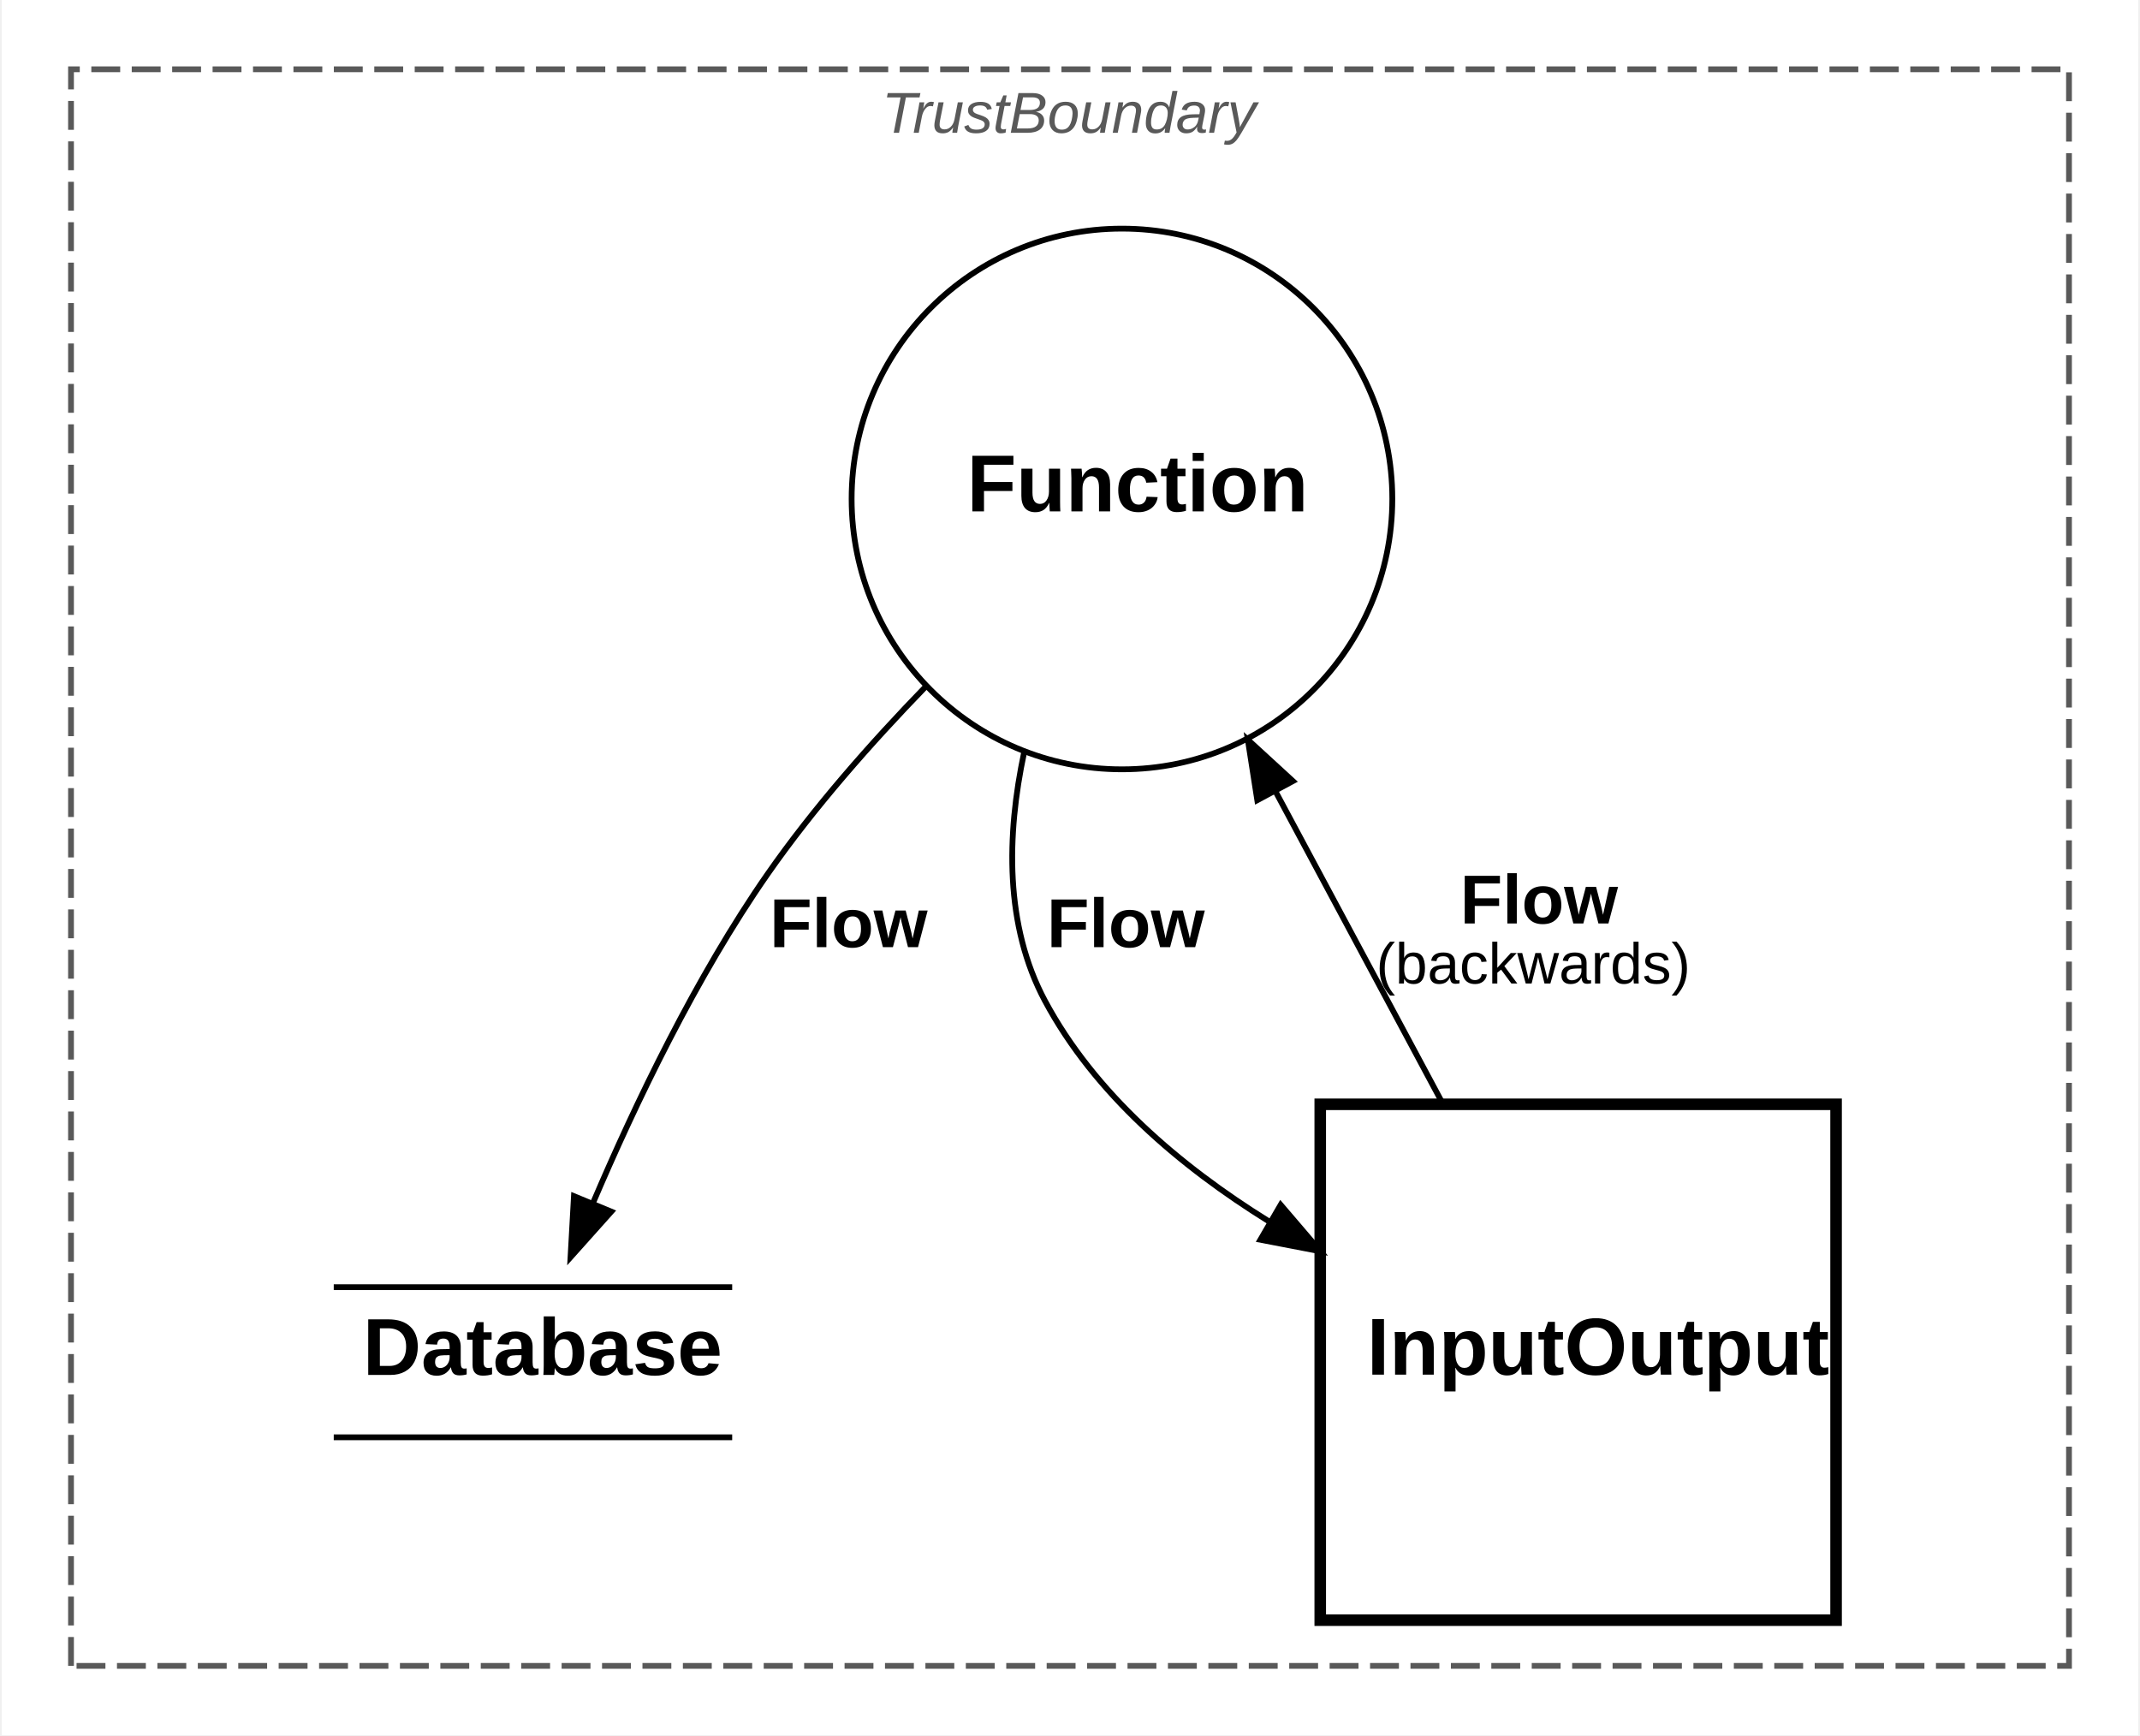
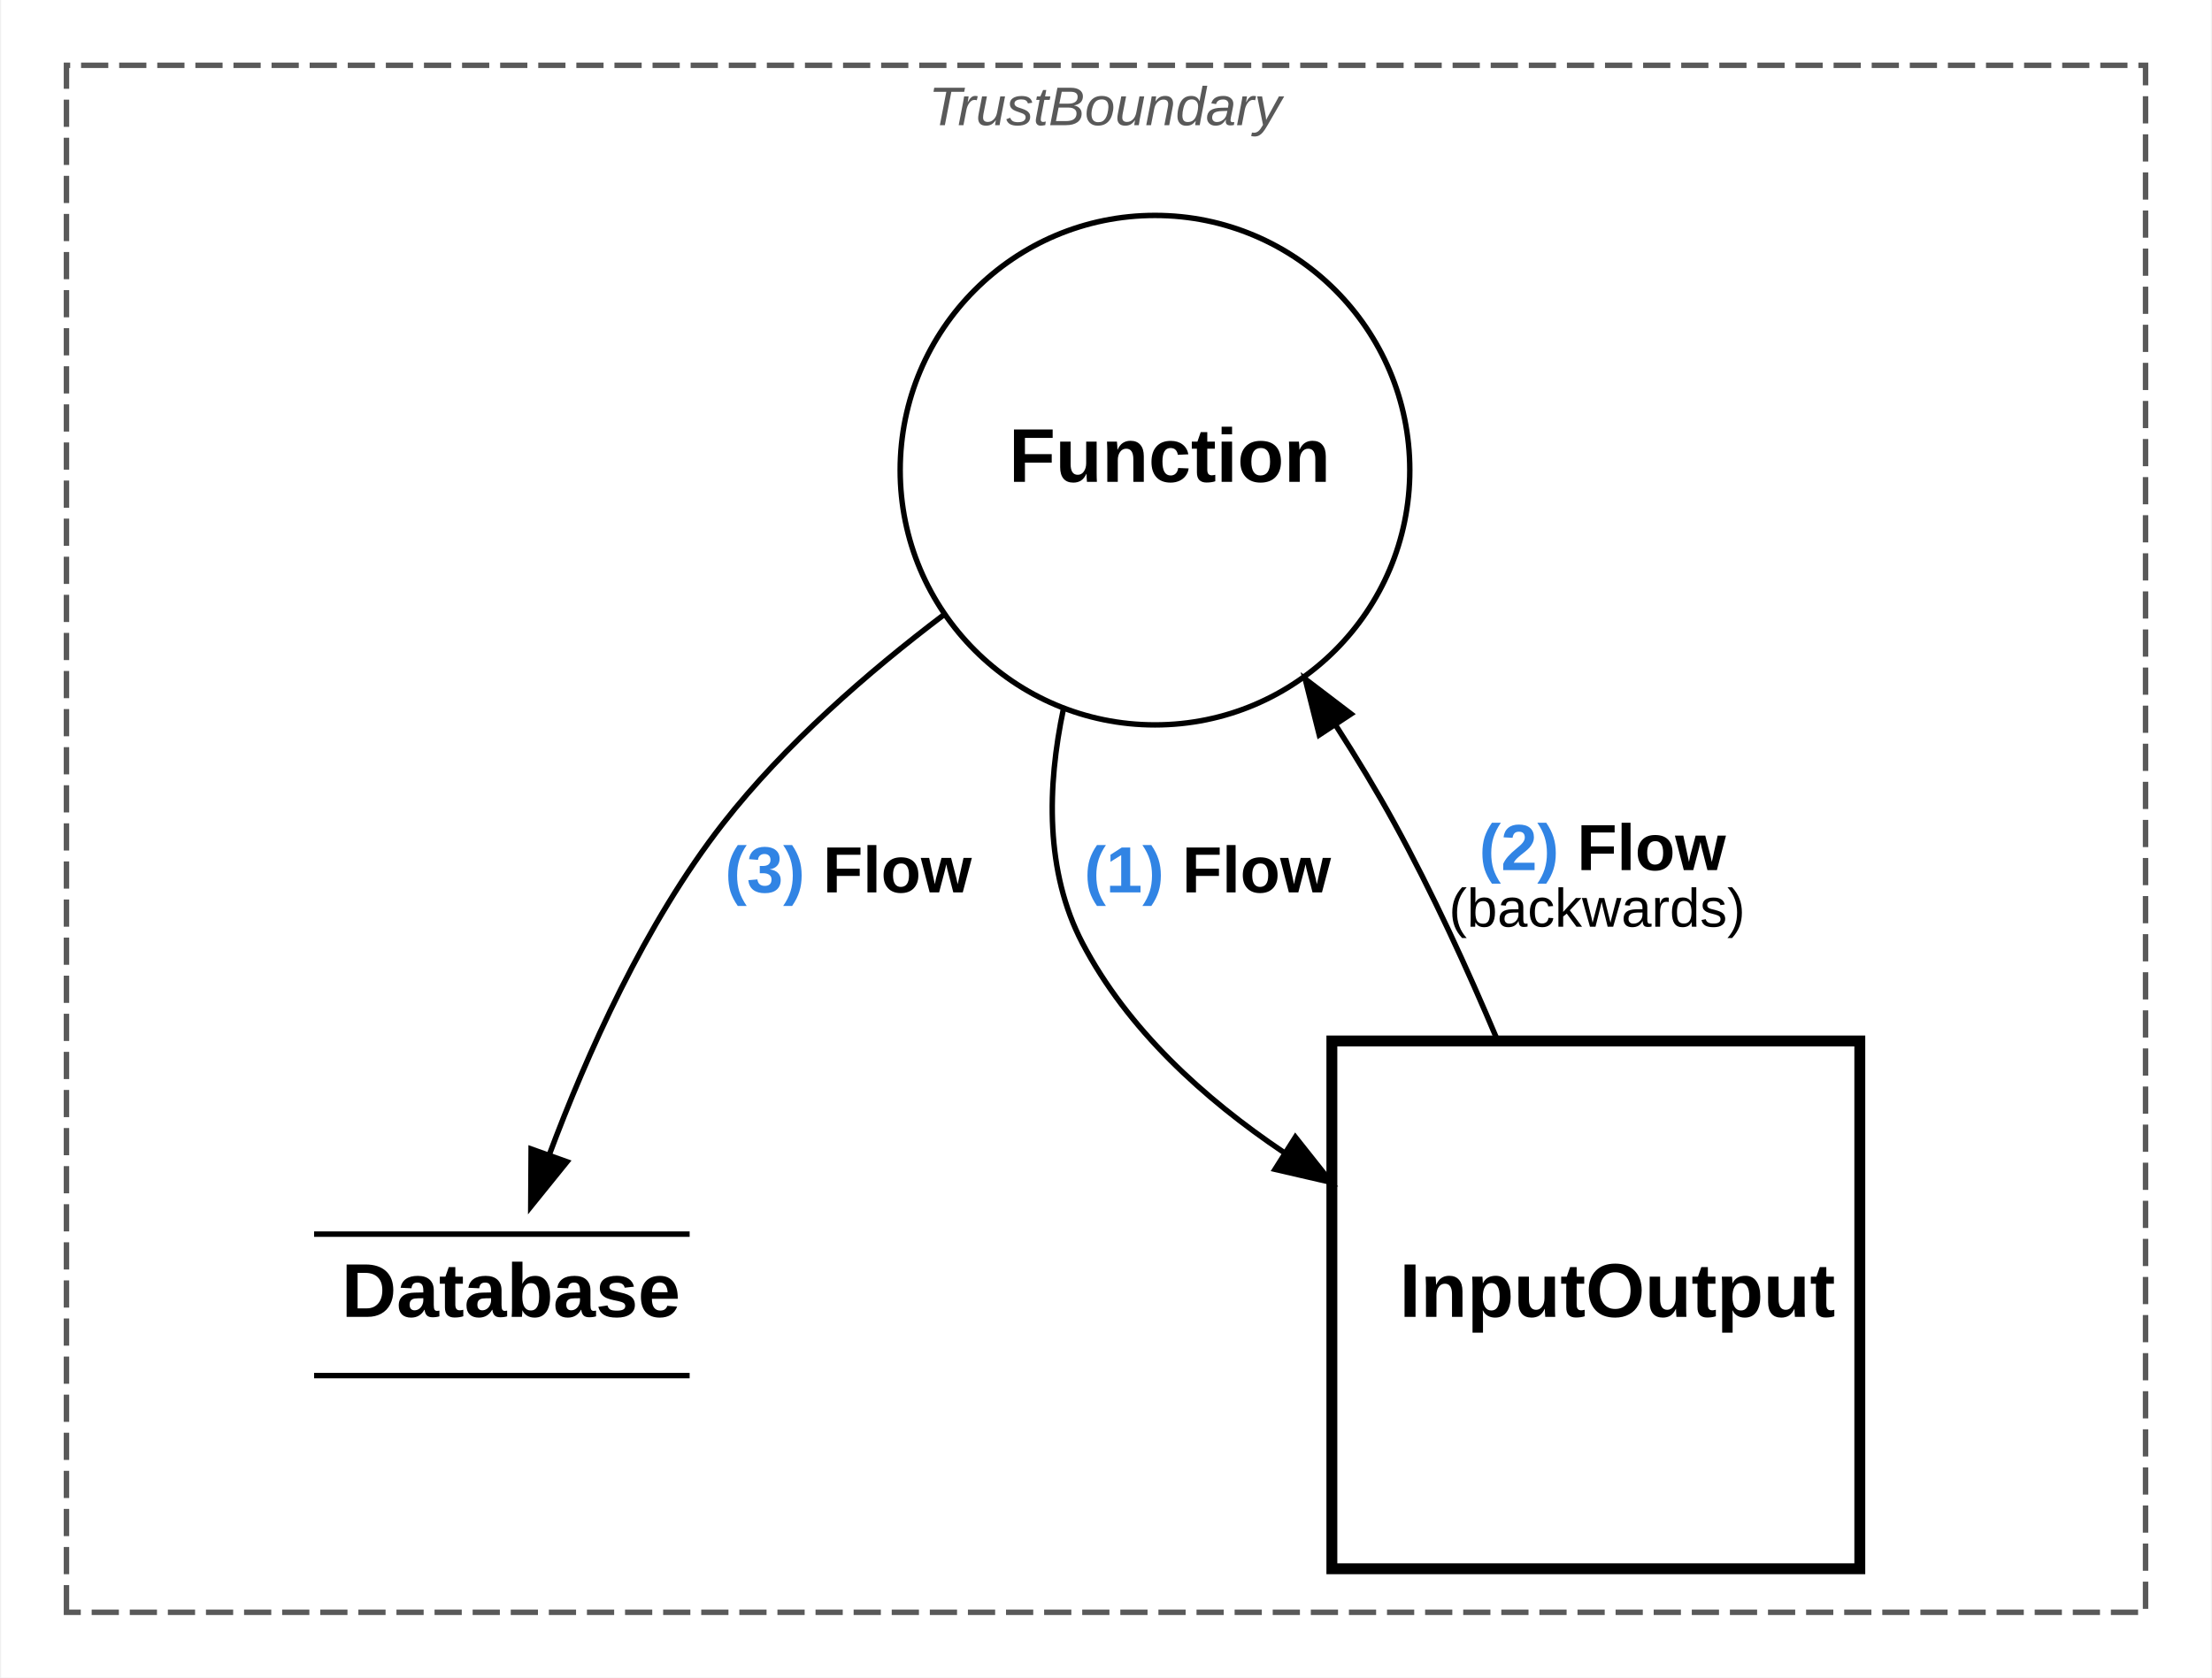
- <svg xmlns="http://www.w3.org/2000/svg" width="370pt" height="300pt" viewBox="0.00 0.00 370.00 300.48">
-   <g id="graph0" class="graph" transform="scale(1 1) rotate(0) translate(4 296.481)">
-     <polygon fill="white" stroke="none" points="-4,4 -4,-296.481 366,-296.481 366,4 -4,4" />
+ <svg xmlns="http://www.w3.org/2000/svg" width="406pt" height="308pt" viewBox="0.00 0.00 406.00 308.32">
+   <g id="graph0" class="graph" transform="scale(1 1) rotate(0) translate(4 304.316)">
+     <polygon fill="white" stroke="none" points="-4,4 -4,-304.316 402,-304.316 402,4 -4,4" />
    <g id="clust1" class="cluster">
-       <polygon fill="none" stroke="#595959" stroke-dasharray="5,2" points="8,-8 8,-284.481 354,-284.481 354,-8 8,-8" />
-       <text text-anchor="start" x="148.393" y="-273.481" font-family="Arial" font-style="italic" font-size="10.00" fill="#595959">TrustBoundary</text>
+       <polygon fill="none" stroke="#595959" stroke-dasharray="5,2" points="8,-8 8,-292.316 390,-292.316 390,-8 8,-8" />
+       <text text-anchor="start" x="166.393" y="-281.316" font-family="Arial" font-style="italic" font-size="10.00" fill="#595959">TrustBoundary</text>
    </g>
    <g id="node1" class="node">
-       <ellipse fill="none" stroke="black" cx="190" cy="-210.074" rx="46.817" ry="46.817" />
-       <text text-anchor="start" x="163.152" y="-207.923" font-family="Arial" font-weight="bold" font-size="14.00">Function</text>
+       <ellipse fill="none" stroke="black" cx="208" cy="-217.908" rx="46.817" ry="46.817" />
+       <text text-anchor="start" x="181.152" y="-215.758" font-family="Arial" font-weight="bold" font-size="14.00">Function</text>
    </g>
    <g id="node2" class="node">
-       <text text-anchor="start" x="58.535" y="-58.383" font-family="Arial" font-weight="bold" font-size="14.00">Database</text>
-       <polyline fill="none" stroke="black" points="53.5,-47.583 122.5,-47.583 " />
-       <polyline fill="none" stroke="black" points="122.5,-73.582 53.5,-73.582 " />
+       <text text-anchor="start" x="58.535" y="-62.3" font-family="Arial" font-weight="bold" font-size="14.00">Database</text>
+       <polyline fill="none" stroke="black" points="53.5,-51.5 122.5,-51.5 " />
+       <polyline fill="none" stroke="black" points="122.5,-77.5 53.5,-77.5 " />
    </g>
    <g id="edge3" class="edge">
-       <path fill="none" stroke="black" d="M156.061,-177.629C146.51,-167.788 136.58,-156.519 128.664,-145.165 116.243,-127.349 105.643,-105.165 98.382,-88.129" />
-       <polygon fill="black" stroke="black" points="101.565,-86.665 94.505,-78.766 95.097,-89.344 101.565,-86.665" />
-       <text text-anchor="start" x="129" y="-132.464" font-family="Arial" font-weight="bold" font-size="12.00">Flow</text>
+       <path fill="none" stroke="black" d="M169.293,-191.395C155.216,-180.751 139.998,-167.488 128.664,-153 114.295,-134.632 103.528,-110.364 96.695,-92.046" />
+       <polygon fill="black" stroke="black" points="99.966,-90.797 93.306,-82.556 93.373,-93.151 99.966,-90.797" />
+       <text text-anchor="start" x="129" y="-140.299" font-family="Arial" font-weight="bold" font-size="12.00" fill="#3184e4">(3) </text>
+       <text text-anchor="start" x="147" y="-140.299" font-family="Arial" font-weight="bold" font-size="12.00">Flow</text>
    </g>
    <g id="node3" class="node">
-       <polygon fill="none" stroke="black" stroke-width="2" points="313.665,-105.248 224.335,-105.248 224.335,-15.917 313.665,-15.917 313.665,-105.248" />
-       <text text-anchor="start" x="232.417" y="-58.432" font-family="Arial" font-weight="bold" font-size="14.00">InputOutput</text>
+       <polygon fill="none" stroke="black" stroke-width="2" points="337.5,-113 240.5,-113 240.5,-16 337.5,-16 337.5,-113" />
+       <text text-anchor="start" x="252.917" y="-62.3" font-family="Arial" font-weight="bold" font-size="14.00">InputOutput</text>
    </g>
    <g id="edge1" class="edge">
-       <path fill="none" stroke="black" d="M173.056,-166.198C170.005,-151.853 169.686,-136.207 176.664,-123.165 185.251,-107.116 200.073,-94.527 215.359,-85.028" />
-       <polygon fill="black" stroke="black" points="217.483,-87.842 224.369,-79.79 213.965,-81.79 217.483,-87.842" />
-       <text text-anchor="start" x="177" y="-132.464" font-family="Arial" font-weight="bold" font-size="12.00">Flow</text>
+       <path fill="none" stroke="black" d="M191.196,-174.107C188.156,-159.768 187.808,-144.107 194.664,-131 202.93,-115.197 216.936,-102.441 231.662,-92.532" />
+       <polygon fill="black" stroke="black" points="233.794,-95.326 240.378,-87.025 230.054,-89.408 233.794,-95.326" />
+       <text text-anchor="start" x="195" y="-140.299" font-family="Arial" font-weight="bold" font-size="12.00" fill="#3184e4">(1) </text>
+       <text text-anchor="start" x="213" y="-140.299" font-family="Arial" font-weight="bold" font-size="12.00">Flow</text>
    </g>
    <g id="edge2" class="edge">
-       <path fill="none" stroke="black" d="M216.6,-159.412C226.002,-141.858 236.5,-122.259 245.616,-105.241" />
-       <polygon fill="black" stroke="black" points="213.433,-157.913 211.796,-168.381 219.603,-161.218 213.433,-157.913" />
-       <text text-anchor="start" x="248.561" y="-136.565" font-family="Arial" font-weight="bold" font-size="12.00">Flow</text>
-       <text text-anchor="start" x="234" y="-126.165" font-family="Arial" font-size="10.00">(backwards)</text>
+       <path fill="none" stroke="black" d="M241.242,-170.972C245.053,-165.037 248.737,-158.952 252,-153 258.898,-140.418 265.381,-126.282 270.934,-113.101" />
+       <polygon fill="black" stroke="black" points="238.183,-169.252 235.599,-179.527 244.027,-173.106 238.183,-169.252" />
+       <text text-anchor="start" x="267.561" y="-144.4" font-family="Arial" font-weight="bold" font-size="12.00" fill="#3184e4">(2) </text>
+       <text text-anchor="start" x="285.561" y="-144.4" font-family="Arial" font-weight="bold" font-size="12.00">Flow</text>
+       <text text-anchor="start" x="262" y="-134" font-family="Arial" font-size="10.00">(backwards)</text>
    </g>
  </g>
</svg>
